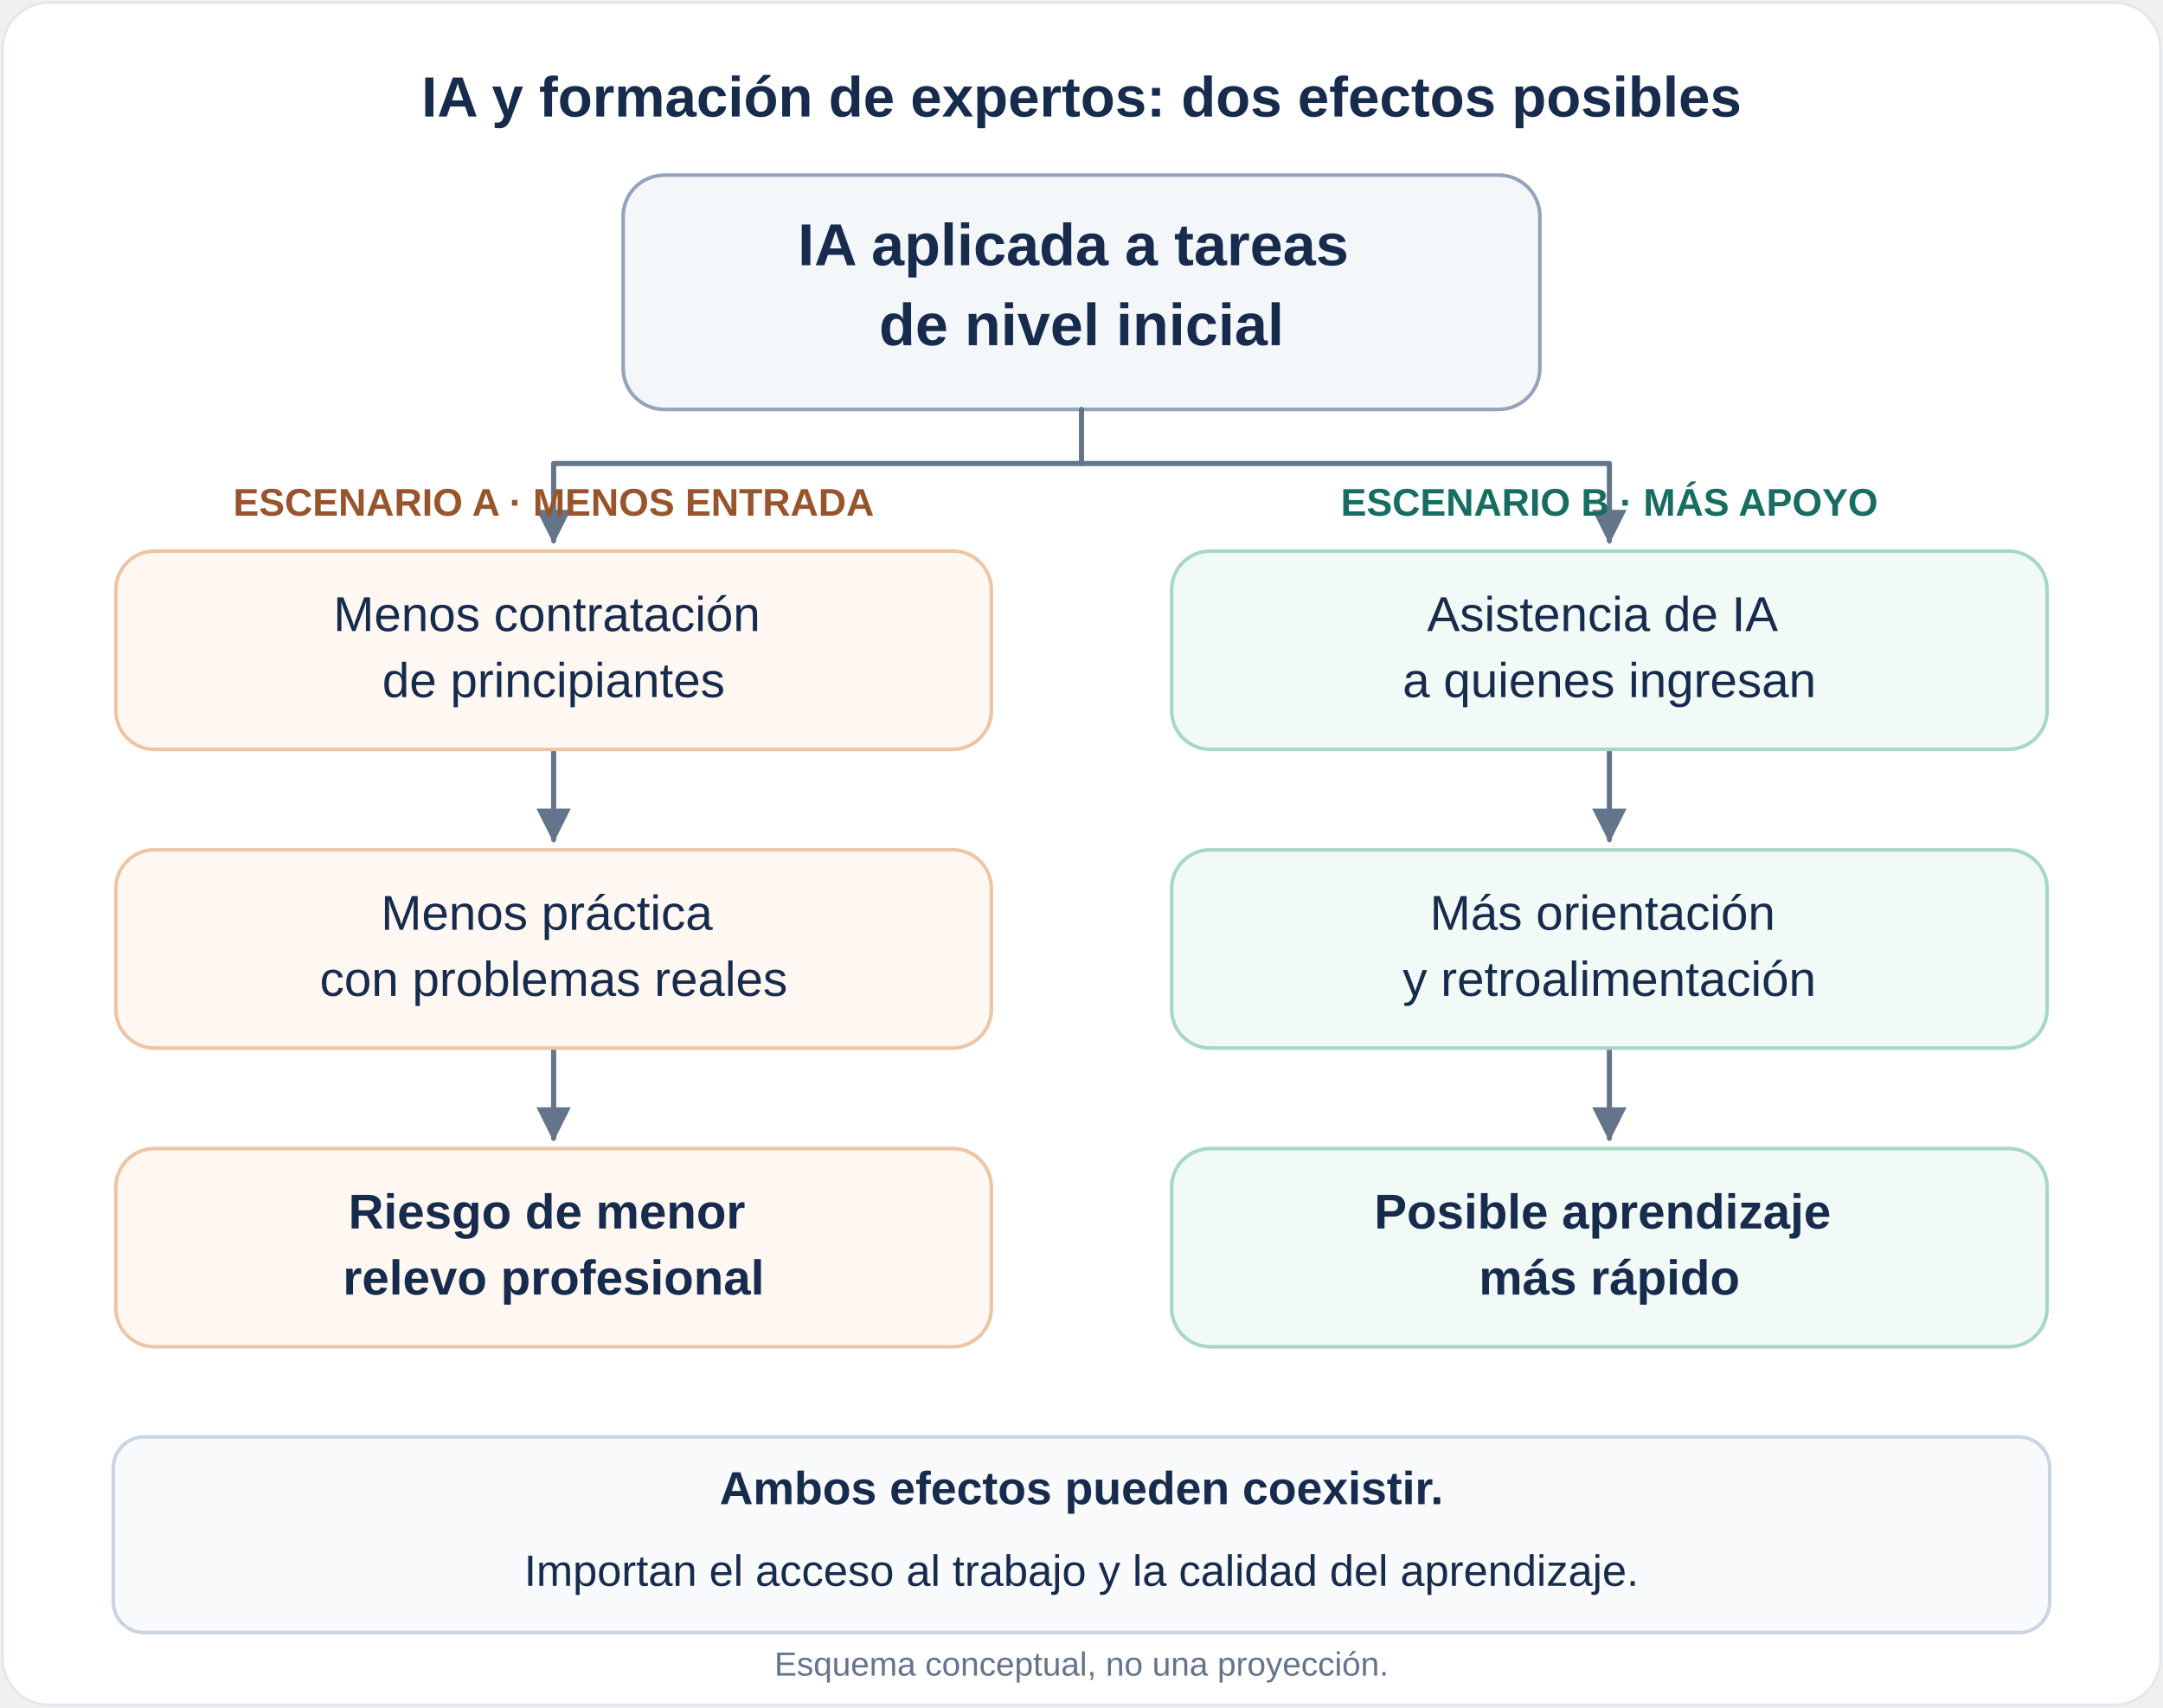
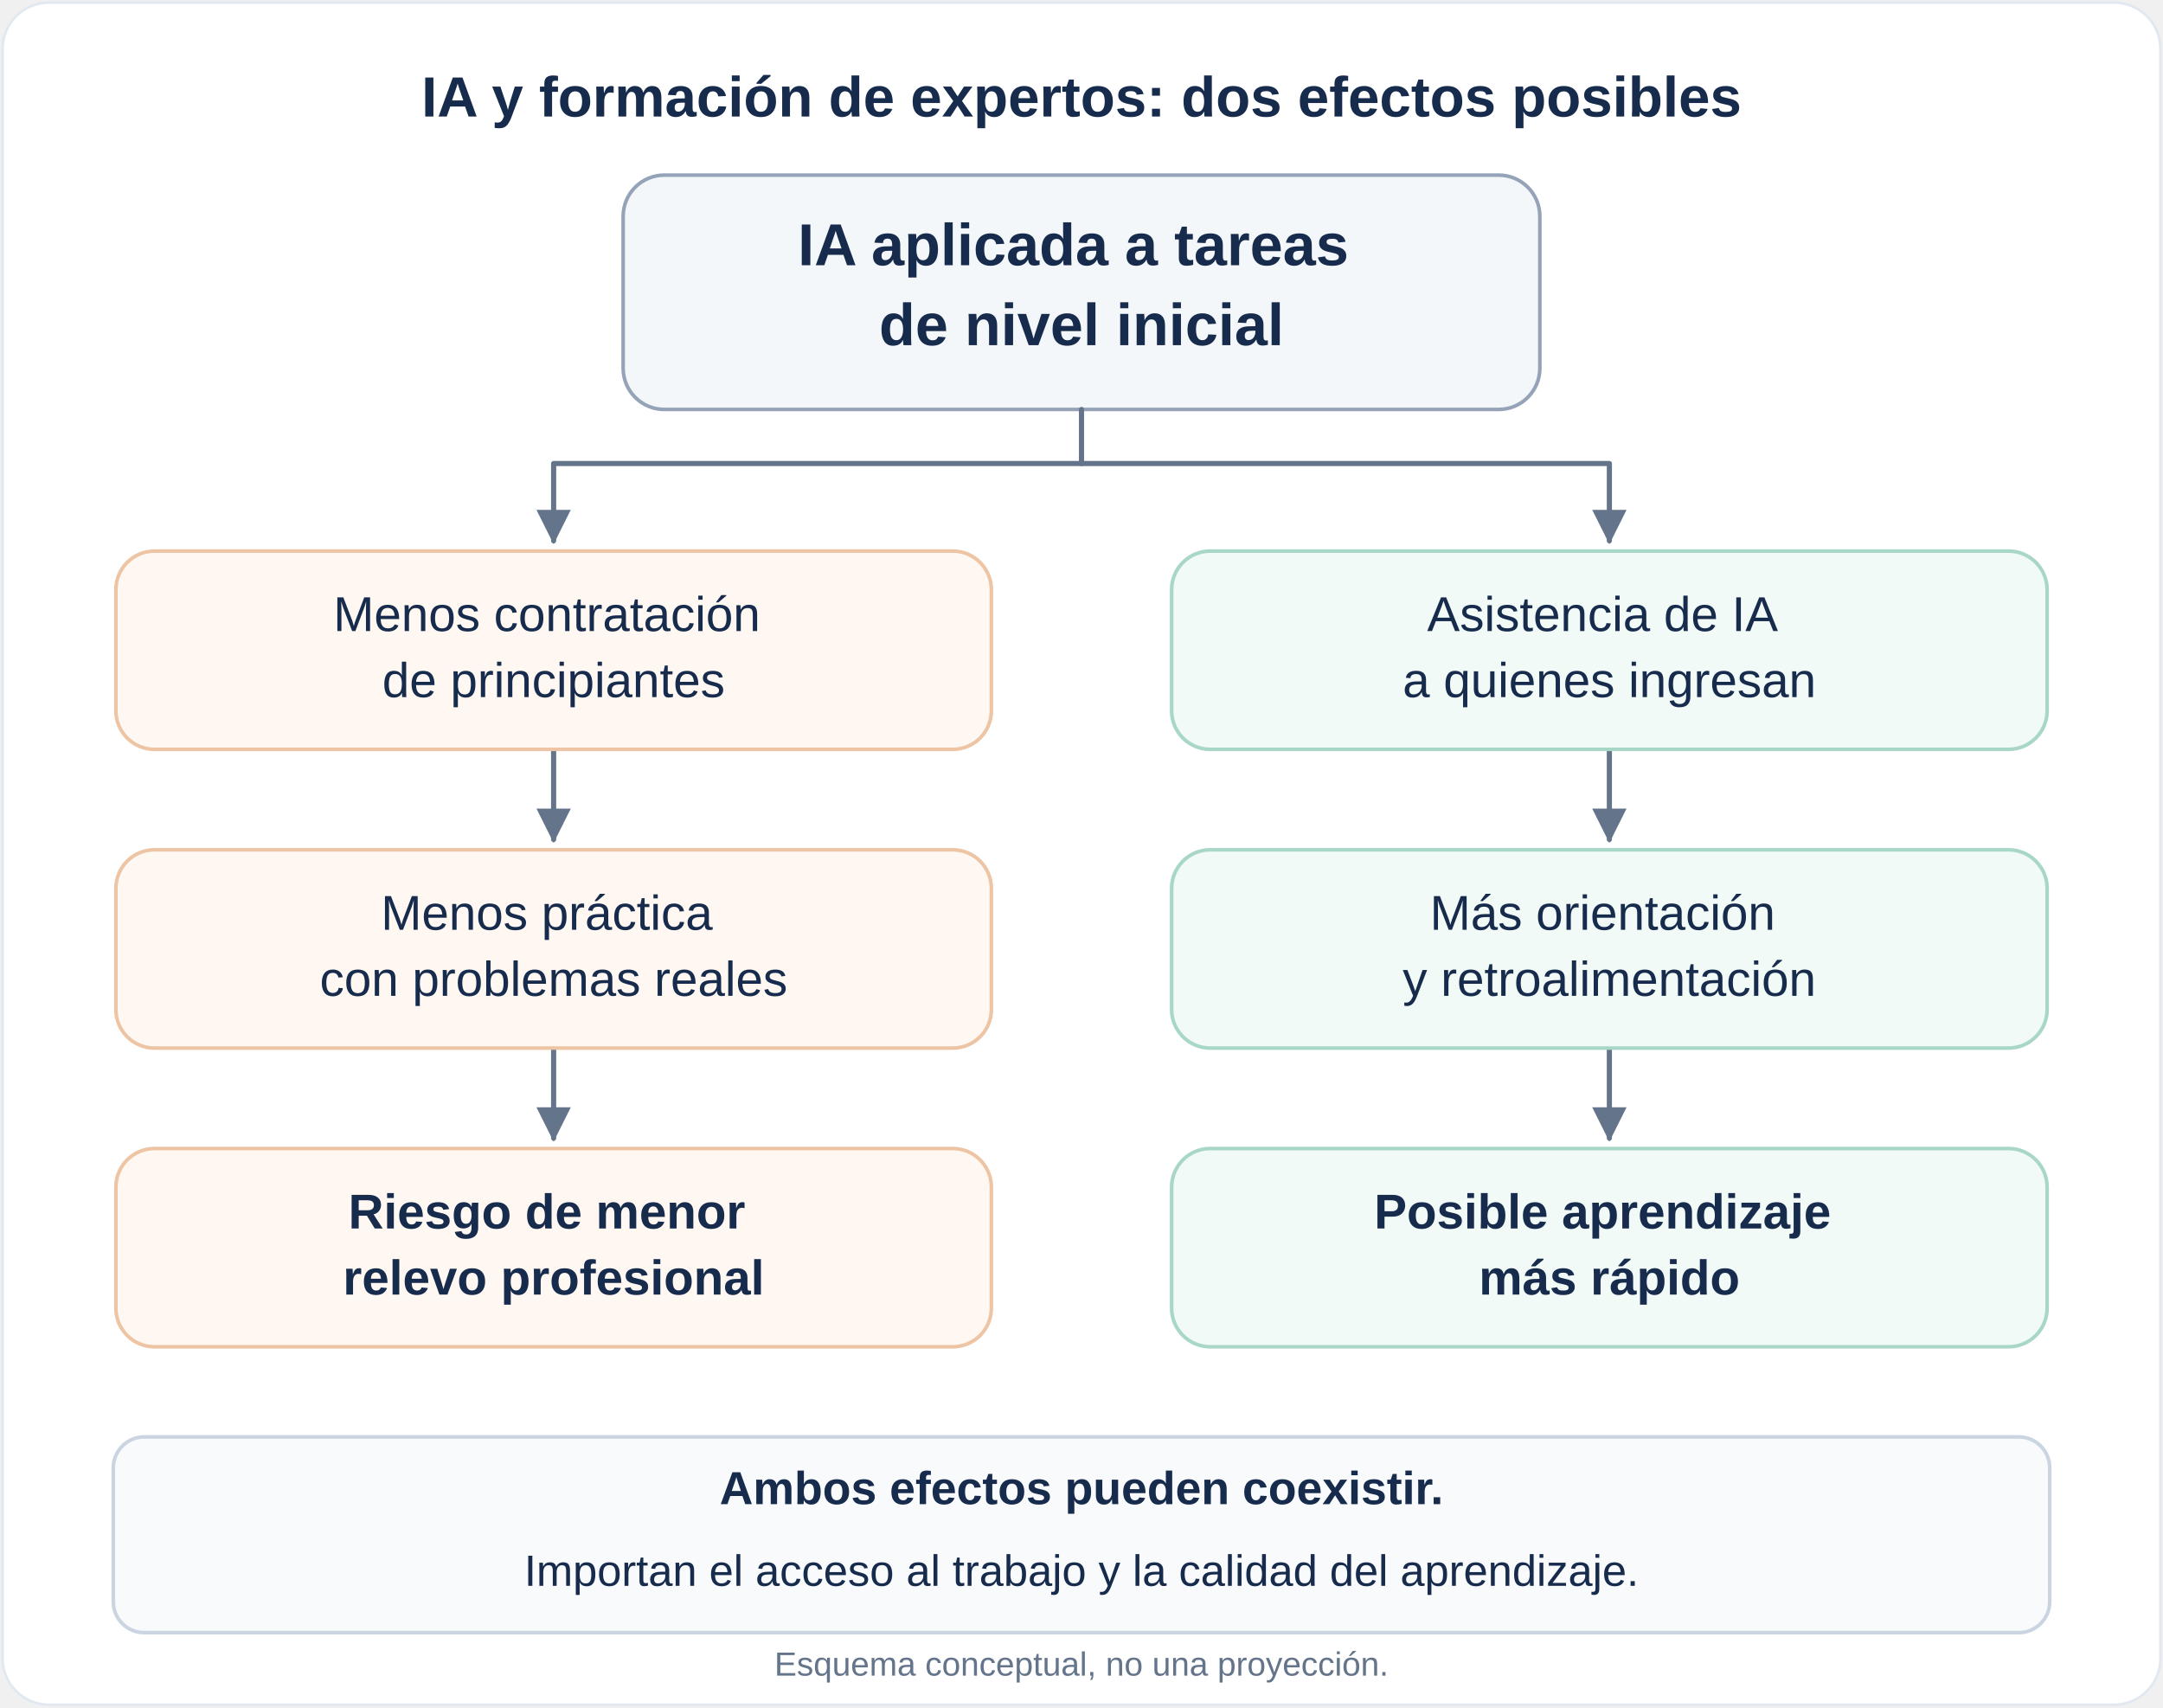
<svg xmlns="http://www.w3.org/2000/svg" viewBox="0 0 840 663" width="840" height="663" role="img" aria-labelledby="diagram-title diagram-desc">
  <defs>
    <marker id="arrow" viewBox="0 0 12 12" refX="10" refY="6" markerWidth="8" markerHeight="8" orient="auto-start-reverse">
      <path d="M1 1 L11 6 L1 11 Z" fill="#64748b" />
    </marker>
  </defs>
  <rect x="1" y="1" width="838" height="661" rx="18" fill="#ffffff" stroke="#e2e8f0" />
  <text x="420" y="39" text-anchor="middle" dominant-baseline="middle" font-family="Arial, Helvetica, sans-serif" font-size="22" font-weight="700" fill="#172b4d">
    <tspan x="420" dy="0">IA y formación de expertos: dos efectos posibles</tspan>
  </text>
  <rect x="242" y="68" width="356" height="91" rx="16" fill="#f4f7fa" stroke="#94a3b8" stroke-width="1.4" />
  <text x="420" y="96.475" text-anchor="middle" dominant-baseline="middle" font-family="Arial, Helvetica, sans-serif" font-size="23" font-weight="600" fill="#172b4d">
    <tspan x="420" dy="0">IA aplicada a tareas</tspan>
    <tspan x="420" dy="31.05">de nivel inicial</tspan>
  </text>
  <g stroke="#64748b" stroke-width="2" fill="none" stroke-linecap="round" stroke-linejoin="round">
    <path d="M420 159 V180 H215 V210" marker-end="url(#arrow)" />
    <path d="M420 180 H625 V210" marker-end="url(#arrow)" />
    <path d="M215 291 V326" marker-end="url(#arrow)" />
    <path d="M625 291 V326" marker-end="url(#arrow)" />
    <path d="M215 407 V442" marker-end="url(#arrow)" />
    <path d="M625 407 V442" marker-end="url(#arrow)" />
  </g>
-   <text x="215" y="196" text-anchor="middle" dominant-baseline="middle" font-family="Arial, Helvetica, sans-serif" font-size="15" font-weight="700" fill="#98552d">
-     <tspan x="215" dy="0">ESCENARIO A · MENOS ENTRADA</tspan>
-   </text>
-   <text x="625" y="196" text-anchor="middle" dominant-baseline="middle" font-family="Arial, Helvetica, sans-serif" font-size="15" font-weight="700" fill="#176d62">
-     <tspan x="625" dy="0">ESCENARIO B · MÁS APOYO</tspan>
-   </text>
  <rect x="45" y="214" width="340" height="77" rx="15" fill="#fff8f2" stroke="#edc5a5" stroke-width="1.4" />
  <text x="215" y="239.675" text-anchor="middle" dominant-baseline="middle" font-family="Arial, Helvetica, sans-serif" font-size="19" font-weight="500" fill="#172b4d">
    <tspan x="215" dy="0">Menos contratación</tspan>
    <tspan x="215" dy="25.65">de principiantes</tspan>
  </text>
  <rect x="45" y="330" width="340" height="77" rx="15" fill="#fff8f2" stroke="#edc5a5" stroke-width="1.4" />
  <text x="215" y="355.675" text-anchor="middle" dominant-baseline="middle" font-family="Arial, Helvetica, sans-serif" font-size="19" font-weight="500" fill="#172b4d">
    <tspan x="215" dy="0">Menos práctica</tspan>
    <tspan x="215" dy="25.65">con problemas reales</tspan>
  </text>
  <rect x="45" y="446" width="340" height="77" rx="15" fill="#fff8f2" stroke="#edc5a5" stroke-width="1.4" />
  <text x="215" y="471.675" text-anchor="middle" dominant-baseline="middle" font-family="Arial, Helvetica, sans-serif" font-size="19" font-weight="600" fill="#172b4d">
    <tspan x="215" dy="0">Riesgo de menor</tspan>
    <tspan x="215" dy="25.65">relevo profesional</tspan>
  </text>
  <rect x="455" y="214" width="340" height="77" rx="15" fill="#f1faf7" stroke="#a8d7c8" stroke-width="1.4" />
  <text x="625" y="239.675" text-anchor="middle" dominant-baseline="middle" font-family="Arial, Helvetica, sans-serif" font-size="19" font-weight="500" fill="#172b4d">
    <tspan x="625" dy="0">Asistencia de IA</tspan>
    <tspan x="625" dy="25.65">a quienes ingresan</tspan>
  </text>
  <rect x="455" y="330" width="340" height="77" rx="15" fill="#f1faf7" stroke="#a8d7c8" stroke-width="1.4" />
  <text x="625" y="355.675" text-anchor="middle" dominant-baseline="middle" font-family="Arial, Helvetica, sans-serif" font-size="19" font-weight="500" fill="#172b4d">
    <tspan x="625" dy="0">Más orientación</tspan>
    <tspan x="625" dy="25.65">y retroalimentación</tspan>
  </text>
  <rect x="455" y="446" width="340" height="77" rx="15" fill="#f1faf7" stroke="#a8d7c8" stroke-width="1.4" />
  <text x="625" y="471.675" text-anchor="middle" dominant-baseline="middle" font-family="Arial, Helvetica, sans-serif" font-size="19" font-weight="600" fill="#172b4d">
    <tspan x="625" dy="0">Posible aprendizaje</tspan>
    <tspan x="625" dy="25.65">más rápido</tspan>
  </text>
  <rect x="44" y="558" width="752" height="76" rx="12" fill="#f8fafc" stroke="#cbd5e1" stroke-width="1.4" />
  <text x="420" y="579" text-anchor="middle" dominant-baseline="middle" font-family="Arial, Helvetica, sans-serif" font-size="18" font-weight="700" fill="#172b4d">
    <tspan x="420" dy="0">Ambos efectos pueden coexistir.</tspan>
  </text>
  <text x="420" y="611" text-anchor="middle" dominant-baseline="middle" font-family="Arial, Helvetica, sans-serif" font-size="17" font-weight="400" fill="#172b4d">
    <tspan x="420" dy="0">Importan el acceso al trabajo y la calidad del aprendizaje.</tspan>
  </text>
  <text x="420" y="647" text-anchor="middle" dominant-baseline="middle" font-family="Arial, Helvetica, sans-serif" font-size="13" font-weight="400" fill="#64748b">
    <tspan x="420" dy="0">Esquema conceptual, no una proyección.</tspan>
  </text>
</svg>
